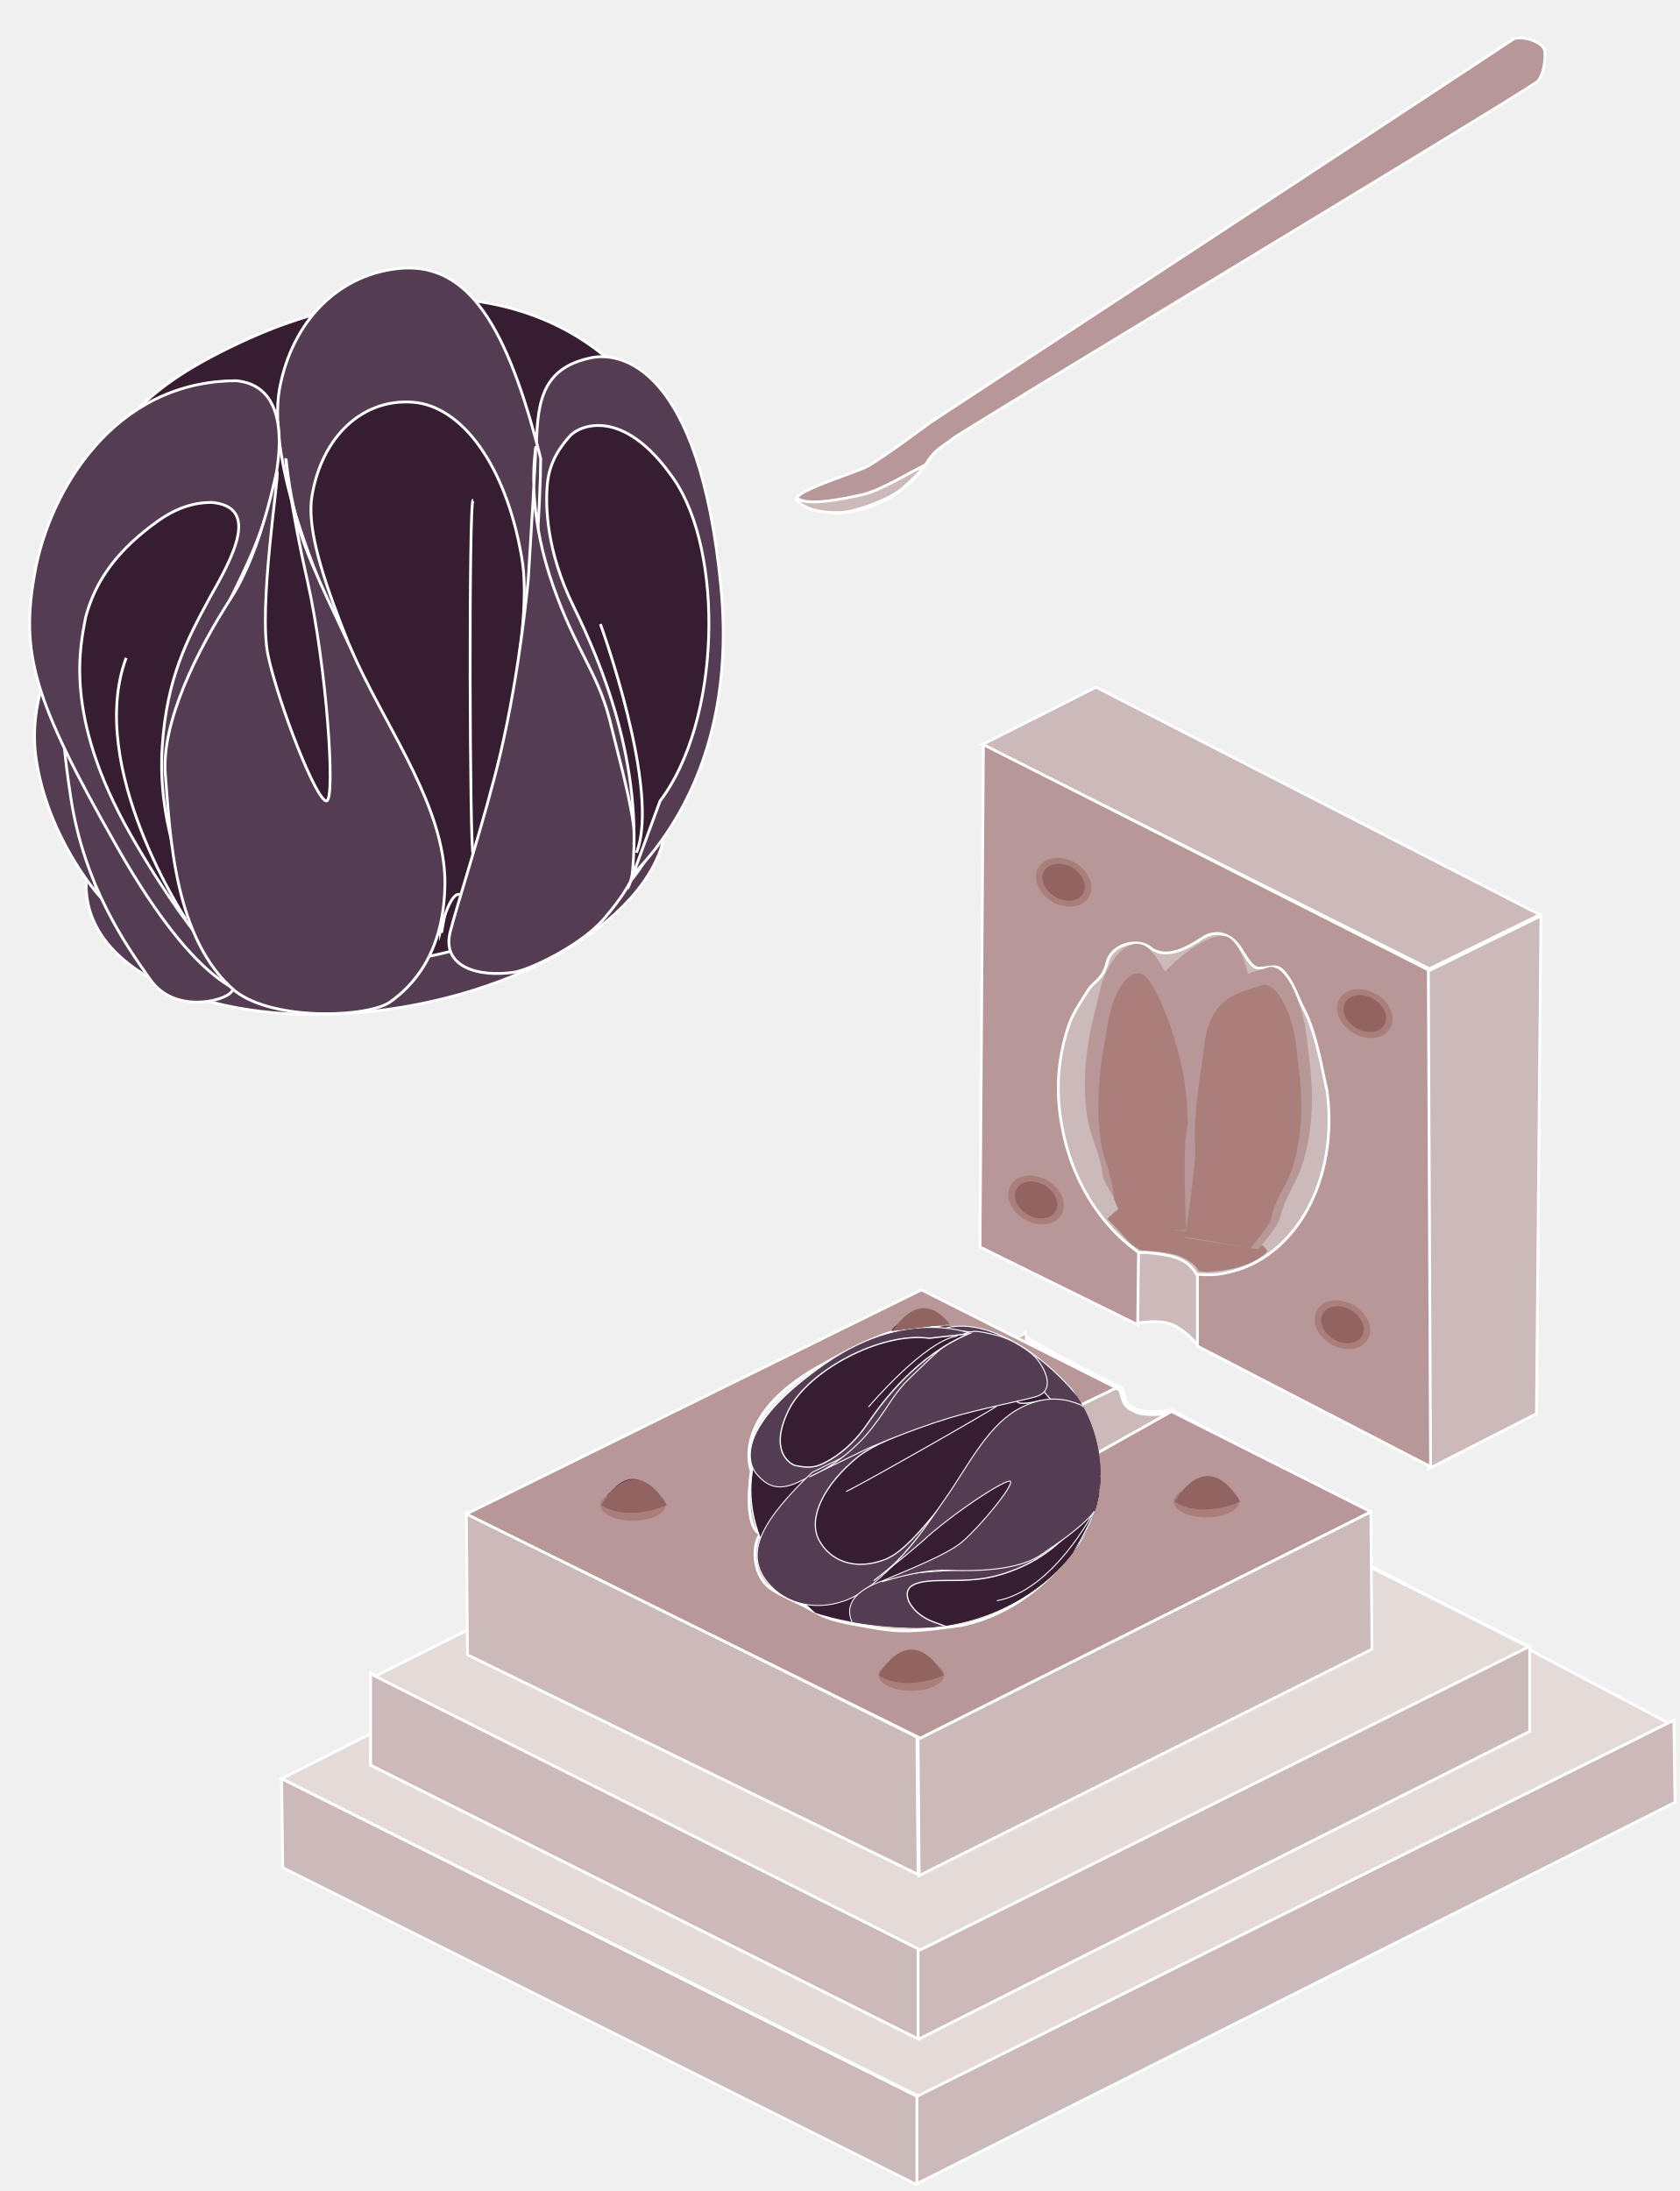
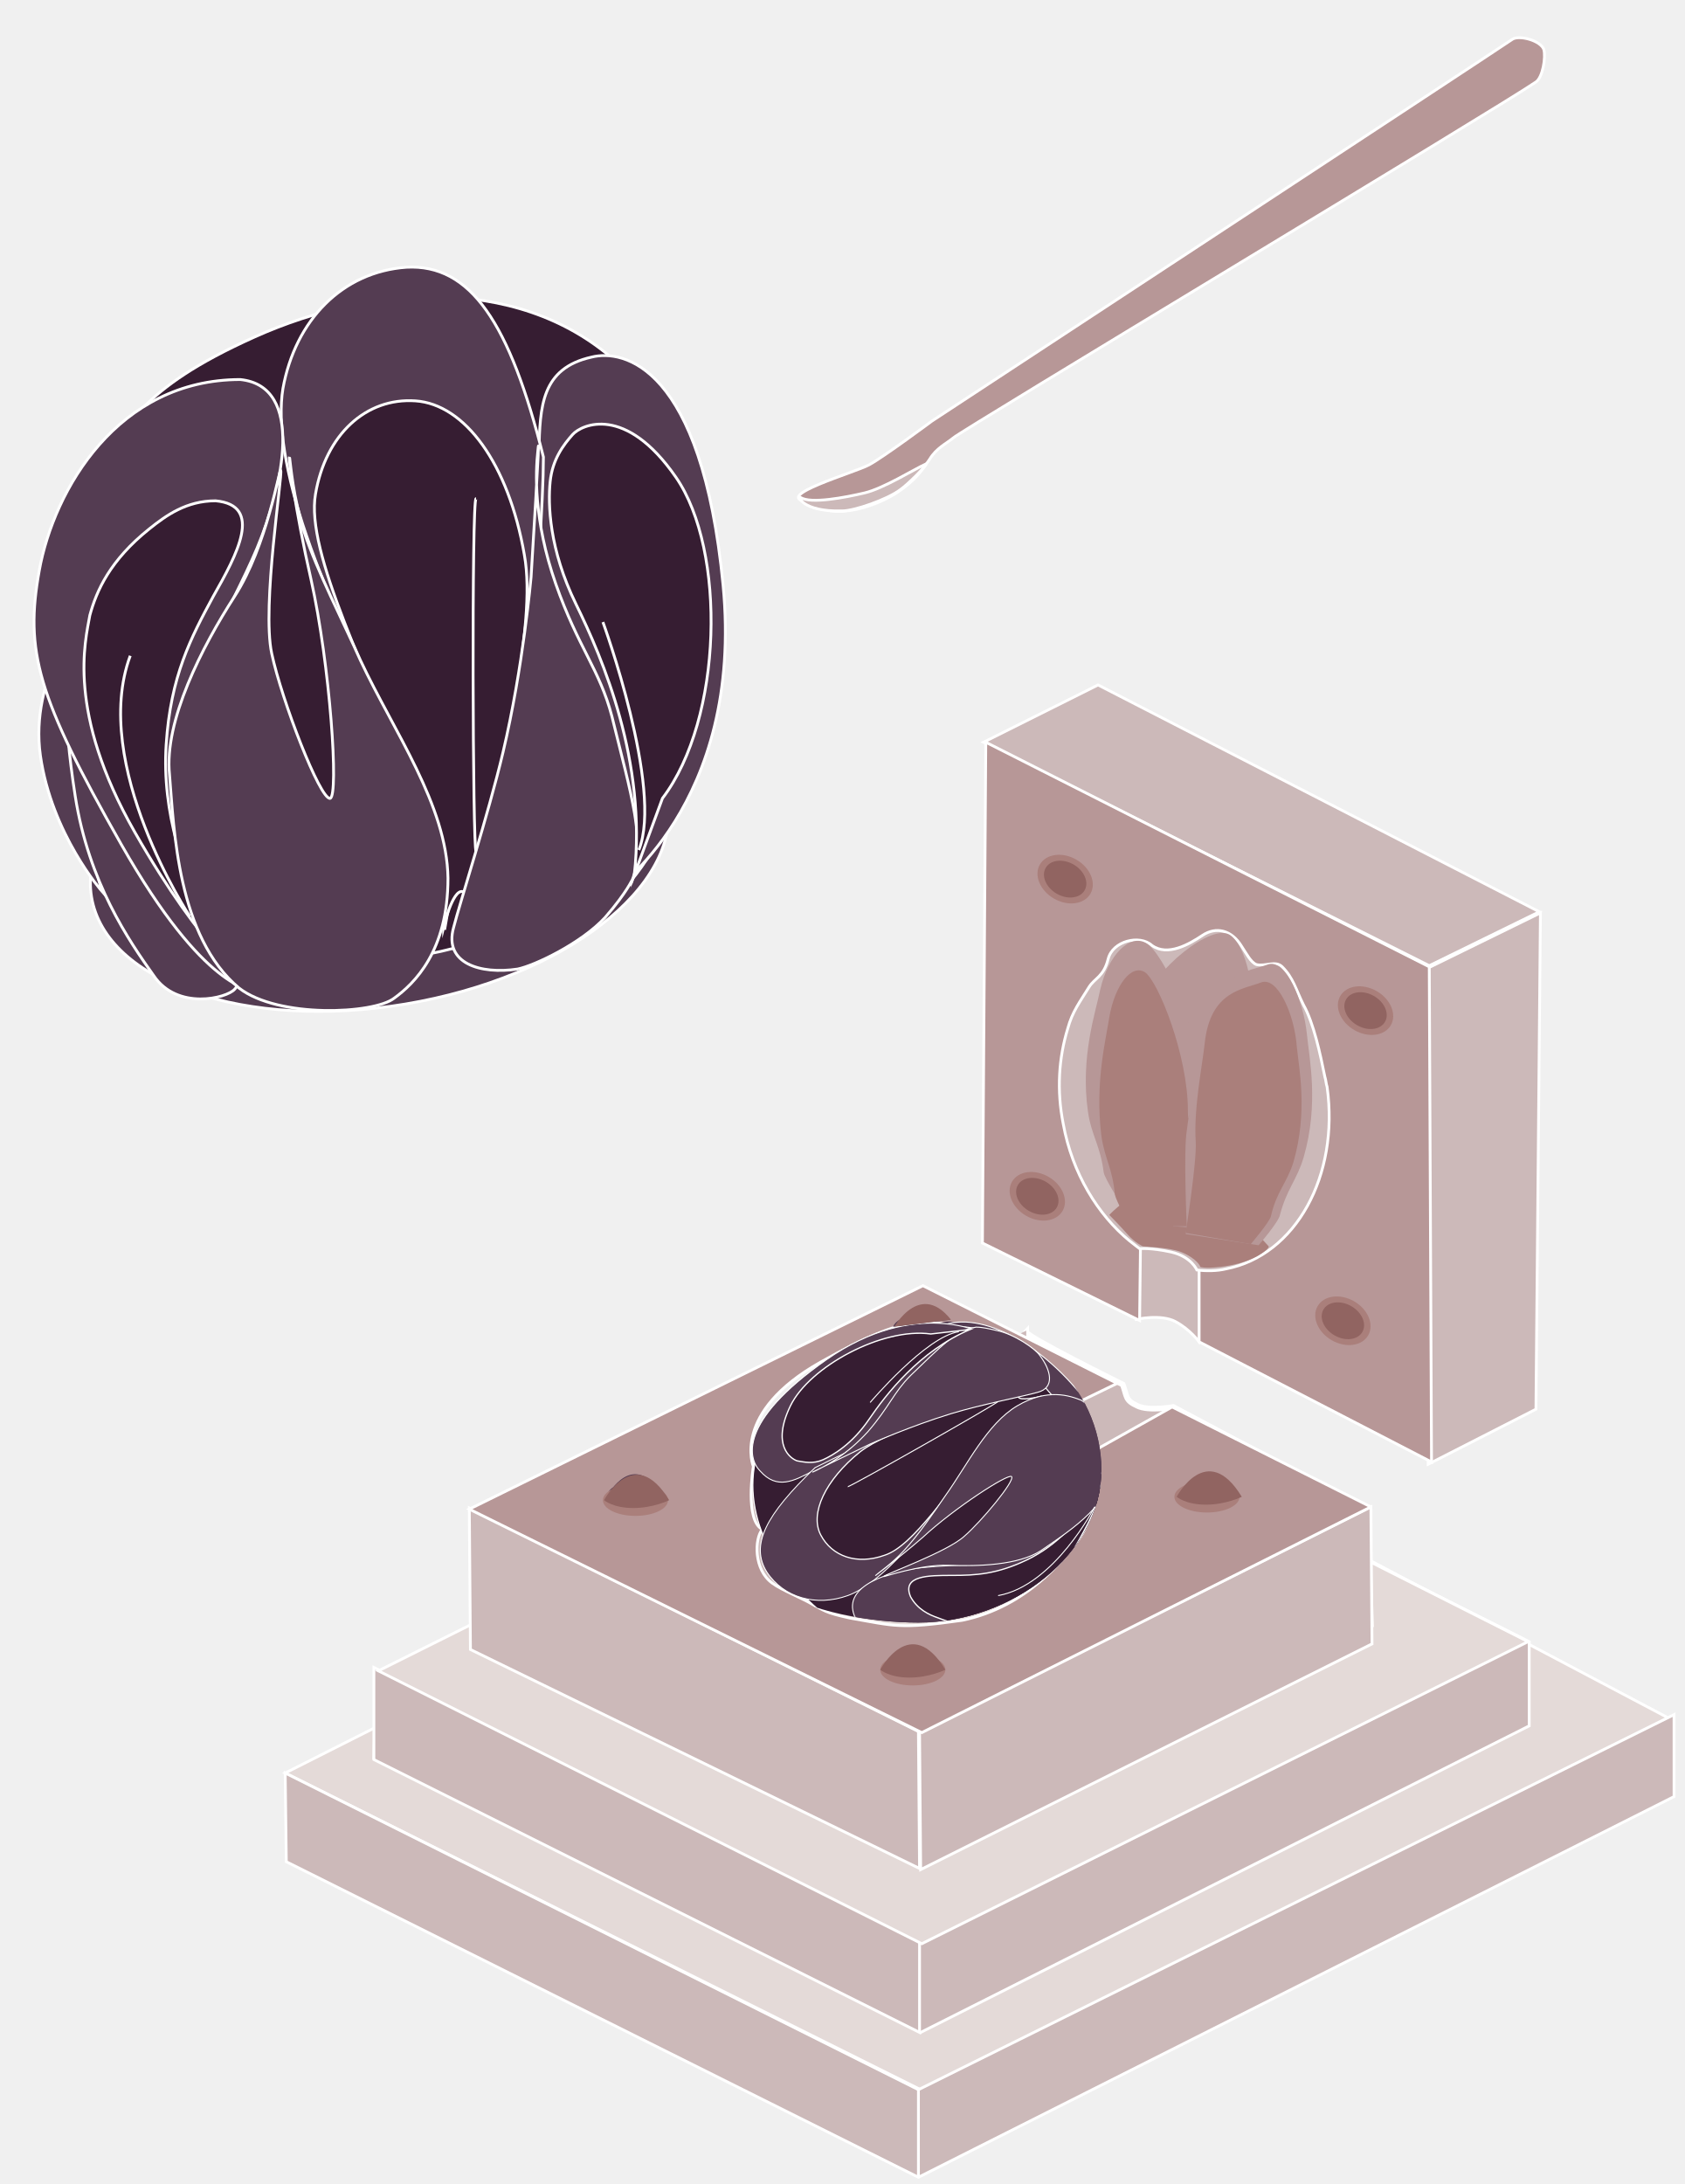
- <svg xmlns="http://www.w3.org/2000/svg" xmlns:xlink="http://www.w3.org/1999/xlink" version="1.1" id="Layer_1" x="0px" y="0px" viewBox="0 0 149.1 194.5" style="enable-background:new 0 0 149.1 194.5;" xml:space="preserve">
+ <svg xmlns="http://www.w3.org/2000/svg" xmlns:xlink="http://www.w3.org/1999/xlink" version="1.1" id="Layer_1" x="0px" y="0px" viewBox="0 0 150 194.5" style="enable-background:new 0 0 150 194.5;" xml:space="preserve">
  <style type="text/css">
	.st0{fill:#B79797;}
	.st1{fill:none;stroke:#FFFFFF;stroke-width:0.25;stroke-miterlimit:10;}
	.st2{fill:#CCB9B9;stroke:#FFFFFF;stroke-width:0.25;stroke-miterlimit:10;}
	.st3{fill:#E4DAD8;stroke:#FFFFFF;stroke-width:0.25;stroke-miterlimit:10;}
	.st4{fill:#CCB9B9;stroke:#FFFFFF;stroke-width:0.5;stroke-miterlimit:10;}
	.st5{fill:#CCB9B9;}
	.st6{fill:#543C52;}
	.st7{fill:#543C52;stroke:#FFFFFF;stroke-width:0.25;stroke-miterlimit:10;}
	.st8{fill:#361D32;stroke:#FFFFFF;stroke-width:0.25;stroke-miterlimit:10;}
	.st9{fill:#543C52;stroke:#FFFFFF;stroke-width:0.25;stroke-miterlimit:10;}
	.st10{fill:#B79797;stroke:#FFFFFF;stroke-width:0.25;stroke-miterlimit:10;}
	.st11{clip-path:url(#SVGID_2_);}
- 	.st12{fill:#543C52;stroke:#FFFFFF;stroke-width:8.721069e-02;stroke-miterlimit:10;}
+ 	.st12{fill:#543C52;stroke:#FFFFFF;stroke-width:8.720717e-02;stroke-miterlimit:9.999;}
	.st13{fill:#361D32;stroke:#FFFFFF;stroke-width:9.626419e-02;stroke-miterlimit:10;}
	.st14{fill:#543C52;stroke:#FFFFFF;stroke-width:8.527125e-02;stroke-miterlimit:10;}
	.st15{fill:#543C52;stroke:#FFFFFF;stroke-width:8.328352e-02;stroke-miterlimit:10;}
	.st16{fill:#543C52;stroke:#FFFFFF;stroke-width:8.721422e-02;stroke-miterlimit:10;}
	.st17{fill:#361D32;stroke:#FFFFFF;stroke-width:0.114;stroke-miterlimit:10;}
	.st18{fill:#361D32;stroke:#FFFFFF;stroke-width:0.108;stroke-miterlimit:10;}
	.st19{fill:#543C52;stroke:#FFFFFF;stroke-width:8.929575e-02;stroke-miterlimit:10;}
	.st20{fill:#361D32;stroke:#FFFFFF;stroke-width:0.116;stroke-miterlimit:10;}
	.st21{fill:none;stroke:#FFFFFF;stroke-width:8.929575e-02;stroke-miterlimit:10;}
	.st22{fill:none;stroke:#FFFFFF;stroke-width:8.721422e-02;stroke-miterlimit:10;}
	.st23{fill:#AA7F7B;}
	.st24{fill:#916461;}
	.st25{clip-path:url(#SVGID_4_);}
</style>
  <g>
    <g>
      <g>
        <g>
          <g>
            <g>
-               <path id="XMLID_21_" class="st0" d="M79.6,43.8c1.6-1.1,2.1-1.9,2.8-2.9c0.6-1,1.5-1.4,2.1-1.9c0.6-0.6,48.4-29.3,51.9-31.7        c0.6-0.4,0.9-2.2,0.7-2.9c-0.3-0.8-2.2-1.3-2.8-0.9c-2.5,1.7-51.7,34-51.7,34s-4.3,3.2-5.6,3.9s-8.7,2.8-5.5,3.3        c0.1,0.1,0.4,0,0.4,0.1C74,46.5,78,44.9,79.6,43.8z" />
+               <path id="XMLID_21_" class="st0" d="M80,43.8c1.6-1.1,2.1-1.9,2.8-2.9c0.6-1,1.5-1.4,2.1-1.9c0.6-0.6,48.4-29.3,51.9-31.7        c0.6-0.4,0.9-2.2,0.7-2.9c-0.3-0.8-2.2-1.3-2.8-0.9c-2.5,1.7-51.7,34-51.7,34s-4.3,3.2-5.6,3.9s-8.7,2.8-5.5,3.3        c0.1,0.1,0.4,0,0.4,0.1C74.4,46.5,78.4,44.9,80,43.8z" />
            </g>
            <g>
-               <path id="XMLID_1_" class="st1" d="M79.6,43.8c1.6-1.1,2.1-1.9,2.8-2.9c0.6-1,1.5-1.4,2.1-1.9c0.6-0.6,48.4-29.3,51.9-31.7        c0.6-0.4,0.9-2.2,0.7-2.9c-0.3-0.8-2.2-1.3-2.8-0.9c-2.5,1.7-51.7,34-51.7,34s-4.3,3.2-5.6,3.9s-8.7,2.8-5.5,3.3        c0.1,0.1,0.4,0,0.4,0.1C74,46.5,78,44.9,79.6,43.8z" />
+               <path id="XMLID_1_" class="st1" d="M80,43.8c1.6-1.1,2.1-1.9,2.8-2.9c0.6-1,1.5-1.4,2.1-1.9c0.6-0.6,48.4-29.3,51.9-31.7        c0.6-0.4,0.9-2.2,0.7-2.9c-0.3-0.8-2.2-1.3-2.8-0.9c-2.5,1.7-51.7,34-51.7,34s-4.3,3.2-5.6,3.9s-8.7,2.8-5.5,3.3        c0.1,0.1,0.4,0,0.4,0.1C74.4,46.5,78.4,44.9,80,43.8z" />
            </g>
          </g>
        </g>
-         <path class="st2" d="M70.9,44.3c0.9,0.6,4,0,5.7-0.4s4.4-2.1,5.5-2.6c-0.1,0.3-1.6,1.8-2.3,2.3c-1.2,0.9-4.1,1.9-5.2,1.9     C71,45.6,70.6,44.1,70.9,44.3z" />
+         <path class="st2" d="M71.3,44.3c0.9,0.6,4,0,5.7-0.4s4.4-2.1,5.5-2.6c-0.1,0.3-1.6,1.8-2.3,2.3c-1.2,0.9-4.1,1.9-5.2,1.9     C71.4,45.6,71,44.1,71.3,44.3z" />
      </g>
    </g>
-     <polygon class="st3" points="81.8,186.2 148.2,153 92.7,123.7 25,157.9  " />
-     <polygon class="st2" points="32.9,156.6 81.6,181 135.8,153.7 135.8,146.2 85.8,121.1 33,153  " />
-     <polygon class="st2" points="32.9,156.7 32.9,148.5 81.5,172.6 81.5,181  " />
-     <polygon class="st2" points="25,157.9 25.1,165.8 81.3,193.9 148.7,160 148.6,152.7 81.4,186.1  " />
-     <line class="st1" x1="81.4" y1="186.1" x2="81.4" y2="193.9" />
-     <polygon class="st3" points="33.3,148.8 81.7,173.1 135.7,146.2 87.3,121.8  " />
-     <path class="st4" d="M121.3,134.5l-17.3-9.2c0,0-2.2,0.4-3.2-0.1c-1.1-0.5-0.9-0.8-1.3-1.9c0,0-8.9-4.4-8.6-4.7v10.5l30.7,15.4   L121.3,134.5z" />
-     <polygon class="st5" points="50.3,151.2 91.1,130.7 91,118.5 50.2,138.9  " />
-     <polygon class="st2" points="81.5,166.4 41.5,146.9 41.4,134.3 81.4,154.2  " />
-     <polygon class="st2" points="81.6,166.5 121.8,146.4 121.7,134.2 81.5,154.3  " />
-     <ellipse class="st6" cx="78.6" cy="148" rx="2.4" ry="1.2" />
-     <ellipse class="st6" cx="81.5" cy="126.5" rx="2.4" ry="1.2" />
+     <polygon class="st3" points="82.2,186.2 148.6,153 93.1,123.7 25.4,157.9  " />
+     <polygon class="st2" points="33.3,156.6 82,181 136.2,153.7 136.2,146.2 86.2,121.1 33.4,153  " />
+     <polygon class="st2" points="33.3,156.7 33.3,148.5 81.9,172.6 81.9,181  " />
+     <polygon class="st2" points="25.4,157.9 25.5,165.8 81.8,193.9 149.1,160 149.1,152.7 81.8,186.1  " />
+     <line class="st1" x1="81.8" y1="186.1" x2="81.8" y2="193.9" />
+     <polygon class="st3" points="33.7,148.8 82.1,173.1 136.1,146.2 87.8,121.8  " />
+     <path class="st4" d="M121.8,134.5l-17.3-9.2c0,0-2.2,0.4-3.2-0.1c-1.1-0.5-0.9-0.8-1.3-1.9c0,0-8.9-4.4-8.6-4.7v10.5l30.7,15.4   L121.8,134.5z" />
+     <polygon class="st5" points="50.7,151.2 91.5,130.7 91.4,118.5 50.6,138.9  " />
+     <polygon class="st2" points="81.9,166.4 41.9,146.9 41.8,134.3 81.8,154.2  " />
+     <polygon class="st2" points="82,166.5 122.2,146.4 122.1,134.2 81.9,154.3  " />
+     <ellipse class="st6" cx="79" cy="148" rx="2.4" ry="1.2" />
+     <ellipse class="st6" cx="81.9" cy="126.5" rx="2.4" ry="1.2" />
    <g>
-       <ellipse class="st6" cx="81.7" cy="126.4" rx="2.4" ry="1.2" />
-       <path class="st6" d="M79.2,126.4c0,0,2.3-4.3,4.9,0c0,0-1.2,0.6-2.7,0.6S79.2,126.4,79.2,126.4z" />
+       <ellipse class="st6" cx="82.1" cy="126.4" rx="2.4" ry="1.2" />
+       <path class="st6" d="M79.6,126.4c0,0,2.3-4.3,4.9,0c0,0-1.2,0.6-2.7,0.6S79.6,126.4,79.6,126.4z" />
    </g>
    <g>
-       <ellipse transform="matrix(0.9863 -0.1649 0.1649 0.9863 -12.0099 6.5473)" class="st7" cx="33.4" cy="75.6" rx="26" ry="14" />
-       <path class="st8" d="M59.5,60.2c2.2,8.9-0.4,17.4-9.3,23.1c-3,1.9-7.1,0.3-10.8,1.3c-2.7,0.7-7.2,1-9.8,1.1    c-11.6,0-19.4-4.4-21.8-14.1c-1.8-7.2-6-24.4-0.2-30c3.8-3.6,3.9-6.8,14.6-11.6s24.3-5.6,32.9,2.9S57.3,51.3,59.5,60.2z" />
-       <path class="st9" d="M47.6,40.2c0.1-4,0.2-7.4,4.7-8.4c2.8-0.7,9.8,0.7,11.7,20.3S54,79.5,54,79.5s-4.8-21.1-6.5-32.4    C47,43.4,47.5,41.2,47.6,40.2z" />
-       <path class="st9" d="M42.3,82.4l0.1-1c0,0,2.8-11.2,4.1-20.8c0.9-6.4,1.5-16.3,1.5-19.9c-3-12-6.5-17.2-12.2-16.9    c-5.7,0.4-9.9,4.7-11,10.8c-0.5,3,0.2,7.6,2.1,13.1c1.9,5.6,5,12,7.8,19.1c2.3,5.8,4.4,11.7,4.5,16c0,0,1.2-7.4,2.2-7.2    c1,0.2,1.5,5.9,1.5,5.9L42.3,82.4z" />
-       <path class="st9" d="M7,54.5c0,0-4.8,5.8-3.8,12.8c1,7,5.5,12.1,5.5,12.1S2.9,60.3,7,54.5z" />
-       <path class="st9" d="M7,54.5c0,0-2.2,5.3,0.6,14.3s13,18.8,13,18.8s0.6-0.3-0.1,0.5s-5.1,1.9-7.2-1.2c-2.2-3.1-5.8-8.3-7-16    S5.5,60.2,6,57.8S7,54.5,7,54.5z" />
-       <path class="st9" d="M23,88c-0.8,0.3-8.7-21.2-7.9-21.6c0-3.8,5.1-12.1,7.4-17.6s4.3-14.4-1.5-15c-10.9,0-16.6,9.8-17.9,17    S2.9,62,10.4,75.2s11.5,12.7,11.9,13.3C23.1,89.3,23.3,88.1,23,88z" />
-       <path class="st8" d="M23.1,88.6c-0.7,0.3-9.5-10.1-8.7-22.3c0.4-6.1,2.2-9.5,4.2-13.2c2.1-3.7,4.5-8.1,0.2-8.5    c-2.6,0-4.4,1.3-5.9,2.5c-3.5,2.8-4.7,5.5-5.3,7.7c-0.4,2.3-2.1,8.6,4,19.3S22,87.8,22.3,88.3C22.7,88.7,23.1,88.6,23.1,88.6z" />
-       <path class="st8" d="M41.8,84.1c0,0-0.1-4.6-1-4.7c-0.9-0.2-1.7,3.2-1.7,3.2c-0.1-3.7,0-5.6-2-10.6c-4.8-12.2-10.3-22.8-9.4-28    c0.9-5.3,4.5-8.6,8.9-8.3s8.3,5.6,9.7,13.7c0.6,3.3,0,7.7-0.8,13.2C44.4,70.9,42,80.7,42,80.7s0.2,3.2-0.2,3.2V84.1z" />
-       <path class="st9" d="M53.5,81.7c-2.1,2.3-6.3,4.3-7.8,4.6c-3.3,0.5-6.6-0.5-5.7-3.7c0.5-2,3.1-10.1,4.4-15.6    c1.8-7.6,2.5-15.6,2.5-15.6s0.9-14.5,0.6-11.2c-0.2,1.8-0.4,6.1,1.6,11.8s3.9,7.6,5,11.8c1.7,6.9,3.1,11.4,1.8,14.6    C55.9,78.3,55.5,79.4,53.5,81.7z" />
-       <path class="st8" d="M58.6,71.1C64,64,64.3,49,59.8,42.5s-8.4-4.7-9.2-3.8c-0.8,0.9-1.8,2.2-2,4.2s-0.1,6,2.3,10.9    s6.3,14,5.2,24.1L58.6,71.1z" />
-       <path class="st9" d="M34.7,88.9c1.8-1.3,4.8-4.2,4.8-10.7c-0.1-6.5-4.8-13-7.8-19.4c-1.6-3.6-3.8-7.8-5-11.4    c-1-3.2-1.2-5.9-1.3-6.6c-0.2-0.7,0.5,4.7,1.9,10.8c1.7,7.6,2.5,19.3,1.7,19.5c-0.9,0.1-4.3-8.7-5.2-12.9s1-16,0.8-16.3    c-0.1-0.3-1.2,6.7-4.1,11.2S14.2,64.2,14.7,69c0.4,4.9,0.7,14.4,6.2,19C24.4,90.7,32.9,90.3,34.7,88.9z" />
-       <path class="st1" d="M53.3,55.4c0,0,5.4,14.8,3.2,20.3" />
-       <path class="st1" d="M42,75.8c-0.3,0-0.4-31.4,0-31.4" />
-       <path class="st1" d="M16.5,81.6c0,0-8.9-13.5-5.3-23.2" />
+       <ellipse transform="matrix(0.9863 -0.1649 0.1649 0.9863 -12.0038 6.6168)" class="st7" cx="33.8" cy="75.6" rx="26" ry="14" />
+       <path class="st8" d="M59.9,60.2c2.2,8.9-0.4,17.4-9.3,23.1c-3,1.9-7.1,0.3-10.8,1.3c-2.7,0.7-7.2,1-9.8,1.1    c-11.6,0-19.4-4.4-21.8-14.1c-1.8-7.2-6-24.4-0.2-30C11.9,38,12,34.8,22.7,30s24.3-5.6,32.9,2.9S57.7,51.3,59.9,60.2z" />
+       <path class="st9" d="M48,40.2c0.1-4,0.2-7.4,4.7-8.4c2.8-0.7,9.8,0.7,11.7,20.3s-10,27.4-10,27.4s-4.8-21.1-6.5-32.4    C47.4,43.4,47.9,41.2,48,40.2z" />
+       <path class="st9" d="M42.7,82.4l0.1-1c0,0,2.8-11.2,4.1-20.8c0.9-6.4,1.5-16.3,1.5-19.9c-3-12-6.5-17.2-12.2-16.9    c-5.7,0.4-9.9,4.7-11,10.8c-0.5,3,0.2,7.6,2.1,13.1c1.9,5.6,5,12,7.8,19.1c2.3,5.8,4.4,11.7,4.5,16c0,0,1.2-7.4,2.2-7.2    c1,0.2,1.5,5.9,1.5,5.9L42.7,82.4z" />
+       <path class="st9" d="M7.4,54.5c0,0-4.8,5.8-3.8,12.8s5.5,12.1,5.5,12.1S3.3,60.3,7.4,54.5z" />
+       <path class="st9" d="M7.4,54.5c0,0-2.2,5.3,0.6,14.3s13,18.8,13,18.8s0.6-0.3-0.1,0.5s-5.1,1.9-7.2-1.2c-2.2-3.1-5.8-8.3-7-16    S5.9,60.2,6.4,57.8S7.4,54.5,7.4,54.5z" />
+       <path class="st9" d="M23.4,88c-0.8,0.3-8.7-21.2-7.9-21.6c0-3.8,5.1-12.1,7.4-17.6s4.3-14.4-1.5-15c-10.9,0-16.6,9.8-17.9,17    S3.3,62,10.8,75.2s11.5,12.7,11.9,13.3C23.5,89.3,23.7,88.1,23.4,88z" />
+       <path class="st8" d="M23.5,88.6c-0.7,0.3-9.5-10.1-8.7-22.3c0.4-6.1,2.2-9.5,4.2-13.2c2.1-3.7,4.5-8.1,0.2-8.5    c-2.6,0-4.4,1.3-5.9,2.5c-3.5,2.8-4.7,5.5-5.3,7.7c-0.4,2.3-2.1,8.6,4,19.3s10.4,13.7,10.7,14.2C23.1,88.7,23.5,88.6,23.5,88.6z" />
+       <path class="st8" d="M42.2,84.1c0,0-0.1-4.6-1-4.7c-0.9-0.2-1.7,3.2-1.7,3.2c-0.1-3.7,0-5.6-2-10.6c-4.8-12.2-10.3-22.8-9.4-28    c0.9-5.3,4.5-8.6,8.9-8.3s8.3,5.6,9.7,13.7c0.6,3.3,0,7.7-0.8,13.2c-1.1,8.3-3.5,18.1-3.5,18.1s0.2,3.2-0.2,3.2V84.1z" />
+       <path class="st9" d="M53.9,81.7c-2.1,2.3-6.3,4.3-7.8,4.6c-3.3,0.5-6.6-0.5-5.7-3.7c0.5-2,3.1-10.1,4.4-15.6    c1.8-7.6,2.5-15.6,2.5-15.6s0.9-14.5,0.6-11.2c-0.2,1.8-0.4,6.1,1.6,11.8s3.9,7.6,5,11.8c1.7,6.9,3.1,11.4,1.8,14.6    C56.3,78.3,55.9,79.4,53.9,81.7z" />
+       <path class="st8" d="M59,71.1c5.4-7.1,5.7-22.1,1.2-28.6s-8.4-4.7-9.2-3.8c-0.8,0.9-1.8,2.2-2,4.2s-0.1,6,2.3,10.9    s6.3,14,5.2,24.1L59,71.1z" />
+       <path class="st9" d="M35.1,88.9c1.8-1.3,4.8-4.2,4.8-10.7c-0.1-6.5-4.8-13-7.8-19.4c-1.6-3.6-3.8-7.8-5-11.4    c-1-3.2-1.2-5.9-1.3-6.6c-0.2-0.7,0.5,4.7,1.9,10.8c1.7,7.6,2.5,19.3,1.7,19.5c-0.9,0.1-4.3-8.7-5.2-12.9s1-16,0.8-16.3    c-0.1-0.3-1.2,6.7-4.1,11.2S14.6,64.2,15.1,69c0.4,4.9,0.7,14.4,6.2,19C24.8,90.7,33.3,90.3,35.1,88.9z" />
+       <path class="st1" d="M53.7,55.4c0,0,5.4,14.8,3.2,20.3" />
+       <path class="st1" d="M42.4,75.8c-0.3,0-0.4-31.4,0-31.4" />
+       <path class="st1" d="M16.9,81.6c0,0-8.9-13.5-5.3-23.2" />
    </g>
-     <path class="st10" d="M121.7,134.2l-17.7-8.9l-6.6,3.7v0.5c0.3,3-0.6,6.1-1.8,7.7s-4.5,5.9-10.3,7.1c-5.6,0.8-6,0.5-10-0.2   c-2.3-0.5-2.3-0.7-3.3-1.2c-0.8-0.5-2.8-1.3-3.6-1.9c-1.7-1.2-1.6-4-0.9-4.8c-1.6-0.8-0.8-5.6-0.8-5.6s-2-4.8,6-9.3s9.6-4,14.4-2.4   s8.5,6,8.5,6l3.5-1.7l-17.3-8.7l-40.4,19.9l40.3,19.9L121.7,134.2" />
+     <path class="st10" d="M122.1,134.2l-17.7-8.9l-6.6,3.7v0.5c0.3,3-0.6,6.1-1.8,7.7s-4.5,5.9-10.3,7.1c-5.6,0.8-6,0.5-10-0.2   c-2.3-0.5-2.3-0.7-3.3-1.2c-0.8-0.5-2.8-1.3-3.6-1.9c-1.7-1.2-1.6-4-0.9-4.8c-1.6-0.8-0.8-5.6-0.8-5.6s-2-4.8,6-9.3s9.6-4,14.4-2.4   s8.5,6,8.5,6l3.5-1.7l-17.3-8.7l-40.4,19.9l40.3,19.9L122.1,134.2" />
    <g>
-       <ellipse class="st6" cx="56.1" cy="133.2" rx="2.4" ry="1.2" />
-       <path class="st6" d="M53.7,133.2c0,0,2.3-4.3,4.9,0c0,0-1.2,0.6-2.7,0.6S53.7,133.2,53.7,133.2z" />
+       <ellipse class="st6" cx="56.5" cy="133.2" rx="2.4" ry="1.2" />
+       <path class="st6" d="M54.1,133.2c0,0,2.3-4.3,4.9,0c0,0-1.2,0.6-2.7,0.6S54.1,133.2,54.1,133.2z" />
    </g>
    <g>
-       <ellipse class="st6" cx="84" cy="119.6" rx="2.4" ry="1.2" />
-       <path class="st6" d="M81.6,119.6c0,0,2.3-4.3,4.9,0c0,0-1.2,0.6-2.7,0.6C82.3,120.2,81.6,119.6,81.6,119.6z" />
+       <ellipse class="st6" cx="84.4" cy="119.6" rx="2.4" ry="1.2" />
+       <path class="st6" d="M82,119.6c0,0,2.3-4.3,4.9,0c0,0-1.2,0.6-2.7,0.6S82,119.6,82,119.6z" />
    </g>
    <g>
      <g>
-         <defs>
-           <path id="SVGID_1_" d="M97.7,130.9c0,7.4-7.9,13.6-16.3,13.6c-4.1,0-9.8-0.9-13-3.2c-3.4-2.4-3-6.7-3-10.4      c0-7.4,9-13.9,17.3-13.9S97.7,123.5,97.7,130.9z" />
-         </defs>
-         <clipPath id="SVGID_2_">
-           <use xlink:href="#SVGID_1_" style="overflow:visible;" />
-         </clipPath>
-         <g class="st11">
-           <ellipse transform="matrix(0.778 -0.6282 0.6282 0.778 -60.6459 85.3917)" class="st12" cx="90.5" cy="128.5" rx="6.9" ry="12.7" />
-           <path class="st13" d="M77.7,121.1c3.3-3.1,7.5-4,12.1-1.6c1.5,0.8,1.8,2.9,3.1,4.3c0.9,1,2.2,2.8,2.8,3.9      c2.9,5,2.8,9.3-0.7,12.7c-2.6,2.5-9,8.4-12.8,7.3c-2.5-0.7-3.9,0-8.5-3.4s-8.2-9-6.7-14.7C68.6,123.8,74.4,124.1,77.7,121.1z" />
-           <path class="st14" d="M72,131c-1.7,0.9-3.2,1.7-4.7,0c-1-1-2.1-4.3,5.9-9.9s14.1-2.3,14.1-2.3s-7.9,7.1-12.3,10.5      C73.5,130.5,72.4,130.7,72,131z" />
-           <path class="st15" d="M91.3,123.1l-0.5,0.2c0,0-5.4,1.5-9.8,3.3c-3,1.2-7.3,3.3-8.9,4.1c-4.4,4.2-5.8,6.9-4.3,9.3      c1.5,2.3,4.4,3.1,7.2,2.1c1.4-0.5,3.2-1.9,5.1-4s3.9-5,6.3-7.9c1.9-2.4,3.9-4.7,5.8-5.8c0,0-3.5,1.3-3.6,0.8s2.2-2.1,2.2-2.1      H91.3z" />
-           <path class="st15" d="M87.9,144.8c0,0,3.6,0.7,6.4-1.4s3.8-5.3,3.8-5.3S91.3,145.2,87.9,144.8z" />
-           <path class="st16" d="M87.9,144.8c0,0,2.8-0.3,6-3.7s4.9-10.1,4.9-10.1s-0.3-0.2,0.2-0.1c0.5,0.1,2,1.7,1.2,3.4      s-2.1,4.5-5.2,6.8s-4.3,2.9-5.5,3.3C88.4,144.8,87.9,144.8,87.9,144.8z" />
-           <path class="st15" d="M98.3,130c0.3,0.3-7,8.8-7.3,8.5c-1.6,0.9-6.4,0.8-9.3,1.1s-7.2,1.6-6.1,4.3c2.6,4.7,8.2,4.7,11.6,3.5      s4.8-2.7,8.7-9c3.8-6.4,2.7-7.9,2.8-8.3C98.8,129.6,98.3,129.8,98.3,130z" />
-           <path class="st17" d="M98.5,129.8c0.3,0.2-2,6.5-7.4,9.1c-2.7,1.3-4.6,1.4-6.7,1.4s-4.5,0-3.7,1.9c0.6,1.1,1.6,1.6,2.5,1.9      c2,0.8,3.5,0.7,4.6,0.4s4.2-1.1,7.3-6.3c3.1-5.2,3.3-7.7,3.5-8S98.5,129.8,98.5,129.8z" />
-           <path class="st18" d="M92.1,122.9c0,0-1.9,1.1-1.8,1.5s1.8,0,1.8,0c-1.6,0.9-2.4,1.3-4,3.4c-4,5-7.2,9.9-9.7,10.7      c-2.5,0.9-4.7,0.1-5.7-1.8c-1-1.9,0.4-4.9,3.5-7.4c1.3-1,3.3-1.8,5.8-2.8c3.8-1.5,8.6-2.9,8.6-2.9S91.9,122.8,92.1,122.9      L92.1,122.9z" />
-           <path class="st19" d="M88.3,118.5c1.5,0.3,3.4,1.6,3.8,2.2c1,1.3,1.4,2.9-0.2,3.3c-1,0.3-5.1,1.1-7.7,1.9      c-3.6,1.1-7.2,2.7-7.2,2.7s-6.4,3.1-4.9,2.4c0.8-0.4,2.7-1.3,4.7-3.5c1.9-2.2,2.3-3.5,3.8-5c2.5-2.4,4.1-4.1,5.8-4.3      C86.3,118.2,86.8,118.1,88.3,118.5z" />
-           <path class="st20" d="M82.5,118.8c-4.3-0.6-10.8,2.9-12.5,6.4s0,4.7,0.6,4.9c0.6,0.1,1.4,0.3,2.3-0.1c0.9-0.4,2.6-1.4,4.1-3.6      c1.5-2.2,4.5-6.1,9-8L82.5,118.8z" />
-           <path class="st16" d="M95.9,124.7c-1-0.4-3-1.1-5.7,0.5s-4.4,5.2-6.4,8c-1.1,1.6-2.4,3.5-3.7,4.9c-1.1,1.2-2.2,1.9-2.5,2.2      c-0.3,0.2,1.9-1.4,4.2-3.4c2.8-2.6,7.6-5.7,7.9-5.4c0.3,0.4-2.7,4-4.2,5.3c-1.5,1.4-7.1,3.4-7.2,3.6c-0.1,0.1,3.2-1.1,5.8-1      c2.6,0.1,6.2,0,8.2-1.3c2-1.4,6-3.8,6.6-7.2C99.1,128.7,96.9,125.2,95.9,124.7z" />
-           <path class="st21" d="M77.1,124.9c0,0,5-5.9,7.9-6.3" />
-           <path class="st21" d="M88.5,124.8c0.1,0.1-13.3,7.7-13.4,7.6" />
-           <path class="st22" d="M97.1,134.2c0,0-3.6,7-8.6,7.9" />
+         <g>
+           <defs>
+             <path id="SVGID_1_" d="M98.1,130.9c0,7.4-7.9,13.6-16.3,13.6c-4.1,0-9.8-0.9-13-3.2c-3.4-2.4-3-6.7-3-10.4       c0-7.4,9-13.9,17.3-13.9S98.1,123.5,98.1,130.9z" />
+           </defs>
+           <clipPath id="SVGID_2_">
+             <use xlink:href="#SVGID_1_" style="overflow:visible;" />
+           </clipPath>
+           <g class="st11">
+             <ellipse transform="matrix(0.778 -0.6282 0.6282 0.778 -60.5498 85.6546)" class="st12" cx="90.9" cy="128.5" rx="6.9" ry="12.7" />
+             <path class="st13" d="M78.1,121.1c3.3-3.1,7.5-4,12.1-1.6c1.5,0.8,1.8,2.9,3.1,4.3c0.9,1,2.2,2.8,2.8,3.9       c2.9,5,2.8,9.3-0.7,12.7c-2.6,2.5-9,8.4-12.8,7.3c-2.5-0.7-3.9,0-8.5-3.4s-8.2-9-6.7-14.7C69,123.8,74.8,124.1,78.1,121.1z" />
+             <path class="st14" d="M72.4,131c-1.7,0.9-3.2,1.7-4.7,0c-1-1-2.1-4.3,5.9-9.9s14.1-2.3,14.1-2.3s-7.9,7.1-12.3,10.5       C73.9,130.5,72.8,130.7,72.4,131z" />
+             <path class="st15" d="M91.8,123.1l-0.5,0.2c0,0-5.4,1.5-9.8,3.3c-3,1.2-7.3,3.3-8.9,4.1c-4.4,4.2-5.8,6.9-4.3,9.3       c1.5,2.3,4.4,3.1,7.2,2.1c1.4-0.5,3.2-1.9,5.1-4s3.9-5,6.3-7.9c1.9-2.4,3.9-4.7,5.8-5.8c0,0-3.5,1.3-3.6,0.8s2.2-2.1,2.2-2.1       L91.8,123.1L91.8,123.1z" />
+             <path class="st15" d="M88.3,144.8c0,0,3.6,0.7,6.4-1.4s3.8-5.3,3.8-5.3S91.8,145.2,88.3,144.8z" />
+             <path class="st16" d="M88.3,144.8c0,0,2.8-0.3,6-3.7s4.9-10.1,4.9-10.1s-0.3-0.2,0.2-0.1c0.5,0.1,2,1.7,1.2,3.4       s-2.1,4.5-5.2,6.8s-4.3,2.9-5.5,3.3C88.8,144.8,88.3,144.8,88.3,144.8z" />
+             <path class="st15" d="M98.8,130c0.3,0.3-7,8.8-7.3,8.5c-1.6,0.9-6.4,0.8-9.3,1.1s-7.2,1.6-6.1,4.3c2.6,4.7,8.2,4.7,11.6,3.5       s4.8-2.7,8.7-9c3.8-6.4,2.7-7.9,2.8-8.3C99.2,129.6,98.8,129.8,98.8,130z" />
+             <path class="st17" d="M98.9,129.8c0.3,0.2-2,6.5-7.4,9.1c-2.7,1.3-4.6,1.4-6.7,1.4s-4.5,0-3.7,1.9c0.6,1.1,1.6,1.6,2.5,1.9       c2,0.8,3.5,0.7,4.6,0.4s4.2-1.1,7.3-6.3c3.1-5.2,3.3-7.7,3.5-8S98.9,129.8,98.9,129.8z" />
+             <path class="st18" d="M92.5,122.9c0,0-1.9,1.1-1.8,1.5s1.8,0,1.8,0c-1.6,0.9-2.4,1.3-4,3.4c-4,5-7.2,9.9-9.7,10.7       c-2.5,0.9-4.7,0.1-5.7-1.8c-1-1.9,0.4-4.9,3.5-7.4c1.3-1,3.3-1.8,5.8-2.8c3.8-1.5,8.6-2.9,8.6-2.9S92.3,122.8,92.5,122.9       L92.5,122.9z" />
+             <path class="st19" d="M88.8,118.5c1.5,0.3,3.4,1.6,3.8,2.2c1,1.3,1.4,2.9-0.2,3.3c-1,0.3-5.1,1.1-7.7,1.9       c-3.6,1.1-7.2,2.7-7.2,2.7s-6.4,3.1-4.9,2.4c0.8-0.4,2.7-1.3,4.7-3.5c1.9-2.2,2.3-3.5,3.8-5c2.5-2.4,4.1-4.1,5.8-4.3       C86.8,118.2,87.2,118.1,88.8,118.5z" />
+             <path class="st20" d="M82.9,118.8c-4.3-0.6-10.8,2.9-12.5,6.4c-1.7,3.5,0,4.7,0.6,4.9c0.6,0.1,1.4,0.3,2.3-0.1       c0.9-0.4,2.6-1.4,4.1-3.6c1.5-2.2,4.5-6.1,9-8L82.9,118.8z" />
+             <path class="st16" d="M96.3,124.7c-1-0.4-3-1.1-5.7,0.5s-4.4,5.2-6.4,8c-1.1,1.6-2.4,3.5-3.7,4.9c-1.1,1.2-2.2,1.9-2.5,2.2       c-0.3,0.2,1.9-1.4,4.2-3.4c2.8-2.6,7.6-5.7,7.9-5.4c0.3,0.4-2.7,4-4.2,5.3c-1.5,1.4-7.1,3.4-7.2,3.6c-0.1,0.1,3.2-1.1,5.8-1       c2.6,0.1,6.2,0,8.2-1.3c2-1.4,6-3.8,6.6-7.2C99.5,128.7,97.3,125.2,96.3,124.7z" />
+             <path class="st21" d="M77.5,124.9c0,0,5-5.9,7.9-6.3" />
+             <path class="st21" d="M88.9,124.8c0.1,0.1-13.3,7.7-13.4,7.6" />
+             <path class="st22" d="M97.5,134.2c0,0-3.6,7-8.6,7.9" />
+           </g>
        </g>
      </g>
    </g>
    <g>
      <g>
        <g>
-           <path class="st2" d="M100.8,117.5c0,0,2.2-0.5,3.5,0.2s2.1,1.8,2.1,1.8l3.1-9.1l-9.2-4.2L100.8,117.5z" />
-           <polygon class="st2" points="136.8,81.3 136.4,125.5 126.8,130.4 126.6,86.3     " />
-           <polygon class="st2" points="87.2,66.1 97.3,61 136.7,81.2 126.9,86     " />
+           <path class="st2" d="M101.2,117.5c0,0,2.2-0.5,3.5,0.2s2.1,1.8,2.1,1.8l3.1-9.1l-9.2-4.2L101.2,117.5z" />
+           <polygon class="st2" points="137.2,81.3 136.8,125.5 127.2,130.4 127,86.3     " />
+           <polygon class="st2" points="87.6,66.1 97.8,61 137.1,81.2 127.3,86     " />
          <g>
-             <path class="st10" d="M106.3,111.8v7.7l20.7,10.7l-0.2-44.1l-39.5-20L87,110.7l14,6.9l0.1-8.6c0,0,1.4,0.3,2.4,0.7       C104.6,110,106.3,111.8,106.3,111.8z" />
+             <path class="st10" d="M106.8,111.8v7.7l20.7,10.7l-0.2-44.1l-39.5-20l-0.3,44.6l14,6.9l0.1-8.6c0,0,1.4,0.3,2.4,0.7       C105,110,106.8,111.8,106.8,111.8z" />
          </g>
        </g>
-         <path class="st2" d="M106.7,83.3c1.2-0.8,2.6-0.5,3.5,1c0.4,0.6,0.8,1.4,1.3,1.6c0.8,0.2,1.7-0.4,2.3,0.2c1,1,1.2,2,1.9,3.4     c0.9,1.6,1.5,4.4,1.9,6.4c0.1,0.3,0.1,0.6,0.2,0.9c1.1,7.9-2.8,15-9,16.2c-0.8,0.2-1.8,0.2-2.6,0.1c0,0-0.5-1.2-2.3-1.6     s-2.8-0.3-2.8-0.3s-0.4-0.3-0.9-0.7c-2.8-2.3-5.1-6-5.9-10.4c-0.6-3-0.4-5.9,0.4-8.5c0.4-1.5,1.1-2.4,1.9-3.7     c0.5-0.8,1.3-0.9,1.7-2.5c0.4-1.6,2.8-2.2,3.9-1.2C103.6,85.2,105.5,84.1,106.7,83.3z" />
-         <path class="st23" d="M98.3,108.2c0,0,0.9,0.9,1.6,1.7c0.7,0.8,1.4,1.1,1.4,1.1s2.4,0.1,3.4,0.5s1.6,1,1.7,1.3     c0,0.1,0.7,0.1,0.7,0.1s3.4,0,5.2-1.6c0.1-0.1,0.2-0.2,0.2-0.3c0,0-2-2.3-3.9-3.4c-1-0.5-4.7-1.4-6.3-1.5     C100.4,106,98.3,108.2,98.3,108.2z" />
-         <path class="st6" d="M104.8,106.8c0,0,0-0.8,0-1.3c0-7.1-0.4-13.6,0.5-16.1s2.3-3.6,3.6-2.7c1.3,0.9,1.8,4.3,1.3,8.8     c-0.2,1.8-0.9,3.9-1.8,6.7c-0.5,1.6-1.6,4.8-1.6,4.8L104.8,106.8z" />
-         <path class="st0" d="M104.1,109.2c0,0,0-1,0-1.7c0-9.1-4.1-14.6-2.9-17.9s6.4-7.5,8-6.3s2.5,5.8,1.8,11.5c-0.3,2.3-1.2,5-2.3,8.5     c-0.7,2.1-2.1,6.1-2.1,6.1L104.1,109.2z" />
-         <path class="st0" d="M99.5,107.3c0,0-1.5-2.3-1.6-2.9c-0.3-2.4-1.1-3.3-1.4-5.4c-0.7-4.9,0.7-8.9,1.1-10.9c0.7-3,2.6-5,4.1-4.1     s4.7,7.5,4.6,12.6c0,2,0.5-1.3-0.2,1.9c-0.4,1.9-0.2,8.8-0.2,8.8H99.5z" />
-         <path class="st23" d="M100.2,109.2c0,0-1.2-2.3-1.3-2.8c-0.2-2.3-0.9-3.2-1.2-5.2c-0.6-4.8,0.4-8.6,0.7-10.6c0.5-2.9,2-4.8,3.2-4     c1.2,0.9,3.8,7.4,3.8,12.3c0,2,0.3-1.3-0.1,1.8c-0.3,1.8,0,8.5,0,8.5L100.2,109.2z" />
-         <path class="st0" d="M111.7,110.9c0,0,1.8-2.1,1.9-2.7c0.6-2.3,1.5-3.1,2.1-5.1c1.4-4.8,0.5-8.9,0.3-11c-0.3-3-1.9-6.8-3.5-6.2     c-1.6,0.6-4.9,0.7-5.5,5.8c-0.2,2-1.1,6.3-0.8,9.5c0.1,1.9-1,8.7-1,8.7L111.7,110.9z" />
-         <path class="st23" d="M111,110.8c0,0,1.7-2,1.8-2.5c0.5-2.2,1.4-2.9,2-4.8c1.3-4.5,0.5-8.3,0.3-10.3c-0.2-2.8-1.7-6.3-3.2-5.7     c-1.5,0.6-4.5,0.7-5,5.4c-0.2,1.9-1,5.8-0.8,8.8c0.1,1.8-0.9,8.1-0.9,8.1L111,110.8z" />
+         <path class="st2" d="M107.1,83.3c1.2-0.8,2.6-0.5,3.5,1c0.4,0.6,0.8,1.4,1.3,1.6c0.8,0.2,1.7-0.4,2.3,0.2c1,1,1.2,2,1.9,3.4     c0.9,1.6,1.5,4.4,1.9,6.4c0.1,0.3,0.1,0.6,0.2,0.9c1.1,7.9-2.8,15-9,16.2c-0.8,0.2-1.8,0.2-2.6,0.1c0,0-0.5-1.2-2.3-1.6     s-2.8-0.3-2.8-0.3s-0.4-0.3-0.9-0.7c-2.8-2.3-5.1-6-5.9-10.4c-0.6-3-0.4-5.9,0.4-8.5c0.4-1.5,1.1-2.4,1.9-3.7     c0.5-0.8,1.3-0.9,1.7-2.5c0.4-1.6,2.8-2.2,3.9-1.2C104,85.2,105.9,84.1,107.1,83.3z" />
+         <path class="st23" d="M98.8,108.2c0,0,0.9,0.9,1.6,1.7c0.7,0.8,1.4,1.1,1.4,1.1s2.4,0.1,3.4,0.5s1.6,1,1.7,1.3     c0,0.1,0.7,0.1,0.7,0.1s3.4,0,5.2-1.6c0.1-0.1,0.2-0.2,0.2-0.3c0,0-2-2.3-3.9-3.4c-1-0.5-4.7-1.4-6.3-1.5     C100.8,106,98.8,108.2,98.8,108.2z" />
+         <path class="st6" d="M105.2,106.8c0,0,0-0.8,0-1.3c0-7.1-0.4-13.6,0.5-16.1s2.3-3.6,3.6-2.7c1.3,0.9,1.8,4.3,1.3,8.8     c-0.2,1.8-0.9,3.9-1.8,6.7c-0.5,1.6-1.6,4.8-1.6,4.8L105.2,106.8z" />
+         <path class="st0" d="M104.5,109.2c0,0,0-1,0-1.7c0-9.1-4.1-14.6-2.9-17.9s6.4-7.5,8-6.3s2.5,5.8,1.8,11.5c-0.3,2.3-1.2,5-2.3,8.5     c-0.7,2.1-2.1,6.1-2.1,6.1L104.5,109.2z" />
+         <path class="st0" d="M99.9,107.3c0,0-1.5-2.3-1.6-2.9c-0.3-2.4-1.1-3.3-1.4-5.4c-0.7-4.9,0.7-8.9,1.1-10.9c0.7-3,2.6-5,4.1-4.1     s4.7,7.5,4.6,12.6c0,2,0.5-1.3-0.2,1.9c-0.4,1.9-0.2,8.8-0.2,8.8H99.9z" />
+         <path class="st23" d="M100.6,109.2c0,0-1.2-2.3-1.3-2.8c-0.2-2.3-0.9-3.2-1.2-5.2c-0.6-4.8,0.4-8.6,0.7-10.6c0.5-2.9,2-4.8,3.2-4     c1.2,0.9,3.8,7.4,3.8,12.3c0,2,0.3-1.3-0.1,1.8c-0.3,1.8,0,8.5,0,8.5L100.6,109.2z" />
+         <path class="st0" d="M112.1,110.9c0,0,1.8-2.1,1.9-2.7c0.6-2.3,1.5-3.1,2.1-5.1c1.4-4.8,0.5-8.9,0.3-11c-0.3-3-1.9-6.8-3.5-6.2     c-1.6,0.6-4.9,0.7-5.5,5.8c-0.2,2-1.1,6.3-0.8,9.5c0.1,1.9-1,8.7-1,8.7L112.1,110.9z" />
+         <path class="st23" d="M111.4,110.8c0,0,1.7-2,1.8-2.5c0.5-2.2,1.4-2.9,2-4.8c1.3-4.5,0.5-8.3,0.3-10.3c-0.2-2.8-1.7-6.3-3.2-5.7     c-1.5,0.6-4.5,0.7-5,5.4c-0.2,1.9-1,5.8-0.8,8.8c0.1,1.8-0.9,8.1-0.9,8.1L111.4,110.8z" />
      </g>
      <g>
-         <ellipse transform="matrix(0.5 -0.866 0.866 0.5 -20.5809 120.92)" class="st23" cx="94.4" cy="78.3" rx="2" ry="2.6" />
-         <ellipse transform="matrix(0.5 -0.866 0.866 0.5 -20.5809 120.92)" class="st24" cx="94.4" cy="78.3" rx="1.5" ry="2" />
+         <ellipse transform="matrix(0.5 -0.866 0.866 0.5 -20.3889 121.3241)" class="st23" cx="94.9" cy="78.3" rx="2" ry="2.6" />
+         <ellipse transform="matrix(0.5 -0.866 0.866 0.5 -20.3889 121.3241)" class="st24" cx="94.9" cy="78.3" rx="1.5" ry="2" />
      </g>
      <g>
-         <ellipse transform="matrix(0.5 -0.866 0.866 0.5 -17.376 149.9367)" class="st23" cx="121.2" cy="90" rx="2" ry="2.6" />
-         <ellipse transform="matrix(0.5 -0.866 0.866 0.5 -17.376 149.9367)" class="st24" cx="121.2" cy="90" rx="1.5" ry="2" />
+         <ellipse transform="matrix(0.5 -0.866 0.866 0.5 -17.1166 150.3078)" class="st23" cx="121.6" cy="90" rx="2" ry="2.6" />
+         <ellipse transform="matrix(0.5 -0.866 0.866 0.5 -17.1166 150.3078)" class="st24" cx="121.6" cy="90" rx="1.5" ry="2" />
      </g>
      <g>
-         <ellipse transform="matrix(0.5 -0.866 0.866 0.5 -42.2677 162.0296)" class="st23" cx="119.2" cy="117.6" rx="2" ry="2.6" />
-         <ellipse transform="matrix(0.5 -0.866 0.866 0.5 -42.2677 162.0296)" class="st24" cx="119.2" cy="117.6" rx="1.5" ry="2" />
+         <ellipse transform="matrix(0.5 -0.866 0.866 0.5 -42.0353 162.3965)" class="st23" cx="119.6" cy="117.6" rx="2" ry="2.6" />
+         <ellipse transform="matrix(0.5 -0.866 0.866 0.5 -42.0353 162.3965)" class="st24" cx="119.6" cy="117.6" rx="1.5" ry="2" />
      </g>
      <g>
-         <ellipse transform="matrix(0.5 -0.866 0.866 0.5 -46.2511 132.9473)" class="st23" cx="92" cy="106.5" rx="2" ry="2.6" />
-         <ellipse transform="matrix(0.5 -0.866 0.866 0.5 -46.2511 132.9473)" class="st24" cx="92" cy="106.5" rx="1.5" ry="2" />
+         <ellipse transform="matrix(0.5 -0.866 0.866 0.5 -46.04 133.3058)" class="st23" cx="92.4" cy="106.5" rx="2" ry="2.6" />
+         <ellipse transform="matrix(0.5 -0.866 0.866 0.5 -46.04 133.3058)" class="st24" cx="92.4" cy="106.5" rx="1.5" ry="2" />
      </g>
    </g>
    <g>
-       <ellipse class="st23" cx="56.2" cy="133.6" rx="2.9" ry="1.4" />
-       <path class="st24" d="M53.4,133.6c0,0,2.7-5.1,5.8,0c0,0-1.4,0.7-3.2,0.7S53.4,133.6,53.4,133.6z" />
+       <ellipse class="st23" cx="56.6" cy="133.6" rx="2.9" ry="1.4" />
+       <path class="st24" d="M53.8,133.6c0,0,2.7-5.1,5.8,0c0,0-1.4,0.7-3.2,0.7S53.8,133.6,53.8,133.6z" />
    </g>
    <g>
-       <ellipse class="st23" cx="80.9" cy="148.7" rx="2.9" ry="1.4" />
-       <path class="st24" d="M78,148.7c0,0,2.7-5.1,5.8,0c0,0-1.4,0.7-3.2,0.7S78,148.7,78,148.7z" />
+       <ellipse class="st23" cx="81.3" cy="148.7" rx="2.9" ry="1.4" />
+       <path class="st24" d="M78.4,148.7c0,0,2.7-5.1,5.8,0c0,0-1.4,0.7-3.2,0.7S78.4,148.7,78.4,148.7z" />
    </g>
    <g>
-       <ellipse class="st23" cx="107.1" cy="133.3" rx="2.9" ry="1.4" />
-       <path class="st24" d="M104.3,133.3c0,0,2.7-5.1,5.8,0c0,0-1.4,0.7-3.2,0.7S104.3,133.3,104.3,133.3z" />
+       <ellipse class="st23" cx="107.5" cy="133.3" rx="2.9" ry="1.4" />
+       <path class="st24" d="M104.8,133.3c0,0,2.7-5.1,5.8,0c0,0-1.4,0.7-3.2,0.7S104.8,133.3,104.8,133.3z" />
    </g>
    <g>
      <g>
-         <defs>
-           <polygon id="SVGID_3_" points="78.8,118.2 84.5,117.5 82.8,115.4 79.4,116.3     " />
-         </defs>
-         <clipPath id="SVGID_4_">
-           <use xlink:href="#SVGID_3_" style="overflow:visible;" />
-         </clipPath>
-         <g class="st25">
-           <ellipse class="st6" cx="82" cy="118.4" rx="2.9" ry="1.4" />
-           <path class="st24" d="M79.1,118.4c0,0,2.7-5.1,5.8,0c0,0-1.4,0.7-3.2,0.7S79.1,118.4,79.1,118.4z" />
+         <g>
+           <defs>
+             <polygon id="SVGID_3_" points="79.2,118.2 84.9,117.5 83.2,115.4 79.8,116.3      " />
+           </defs>
+           <clipPath id="SVGID_4_">
+             <use xlink:href="#SVGID_3_" style="overflow:visible;" />
+           </clipPath>
+           <g class="st25">
+             <ellipse class="st6" cx="82.4" cy="118.4" rx="2.9" ry="1.4" />
+             <path class="st24" d="M79.5,118.4c0,0,2.7-5.1,5.8,0c0,0-1.4,0.7-3.2,0.7S79.5,118.4,79.5,118.4z" />
+           </g>
        </g>
      </g>
    </g>
  </g>
</svg>
